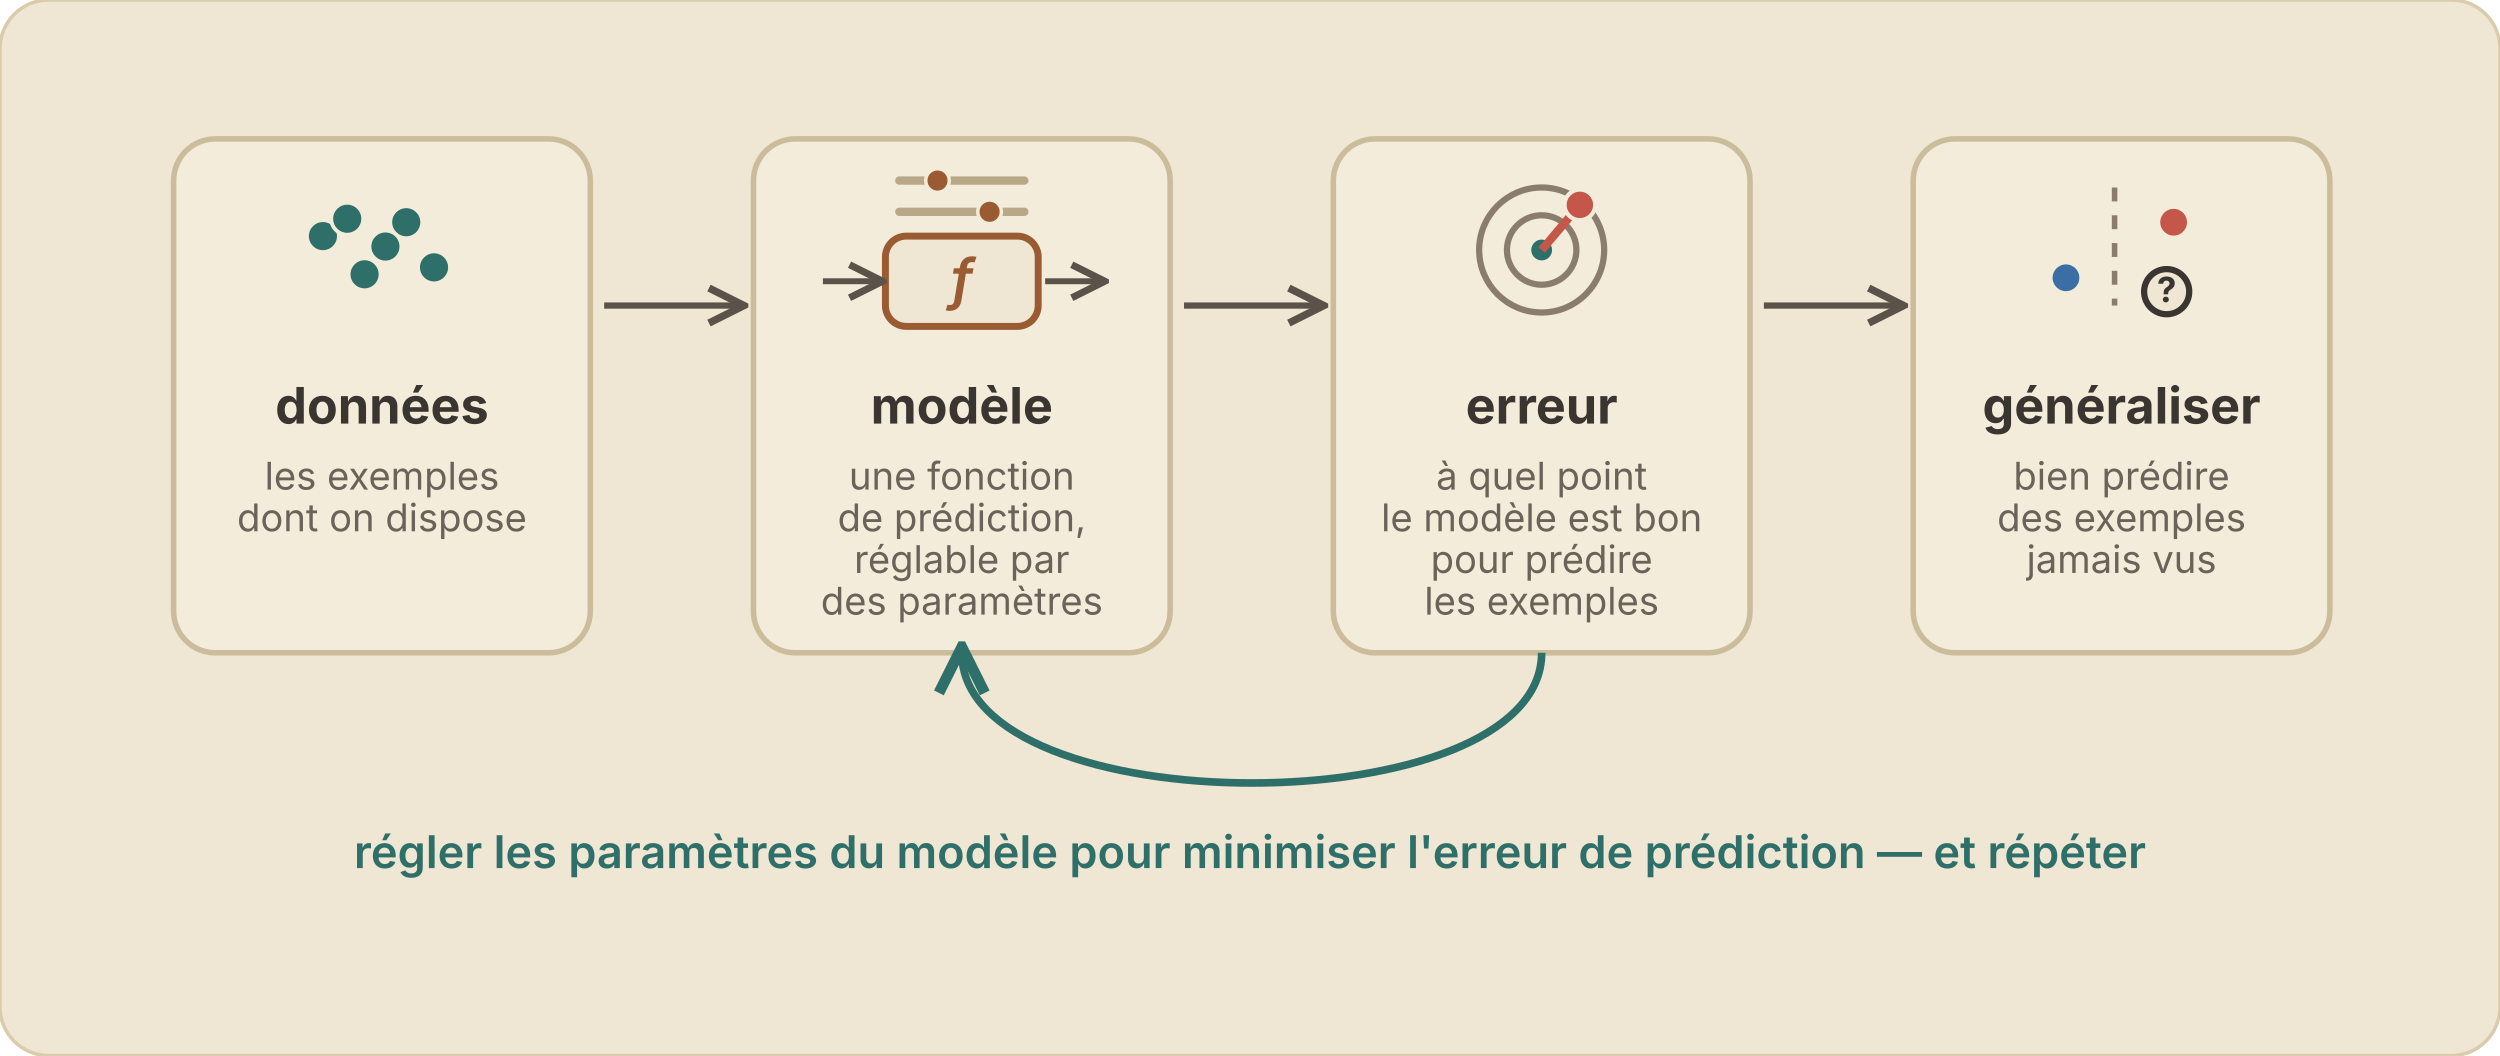
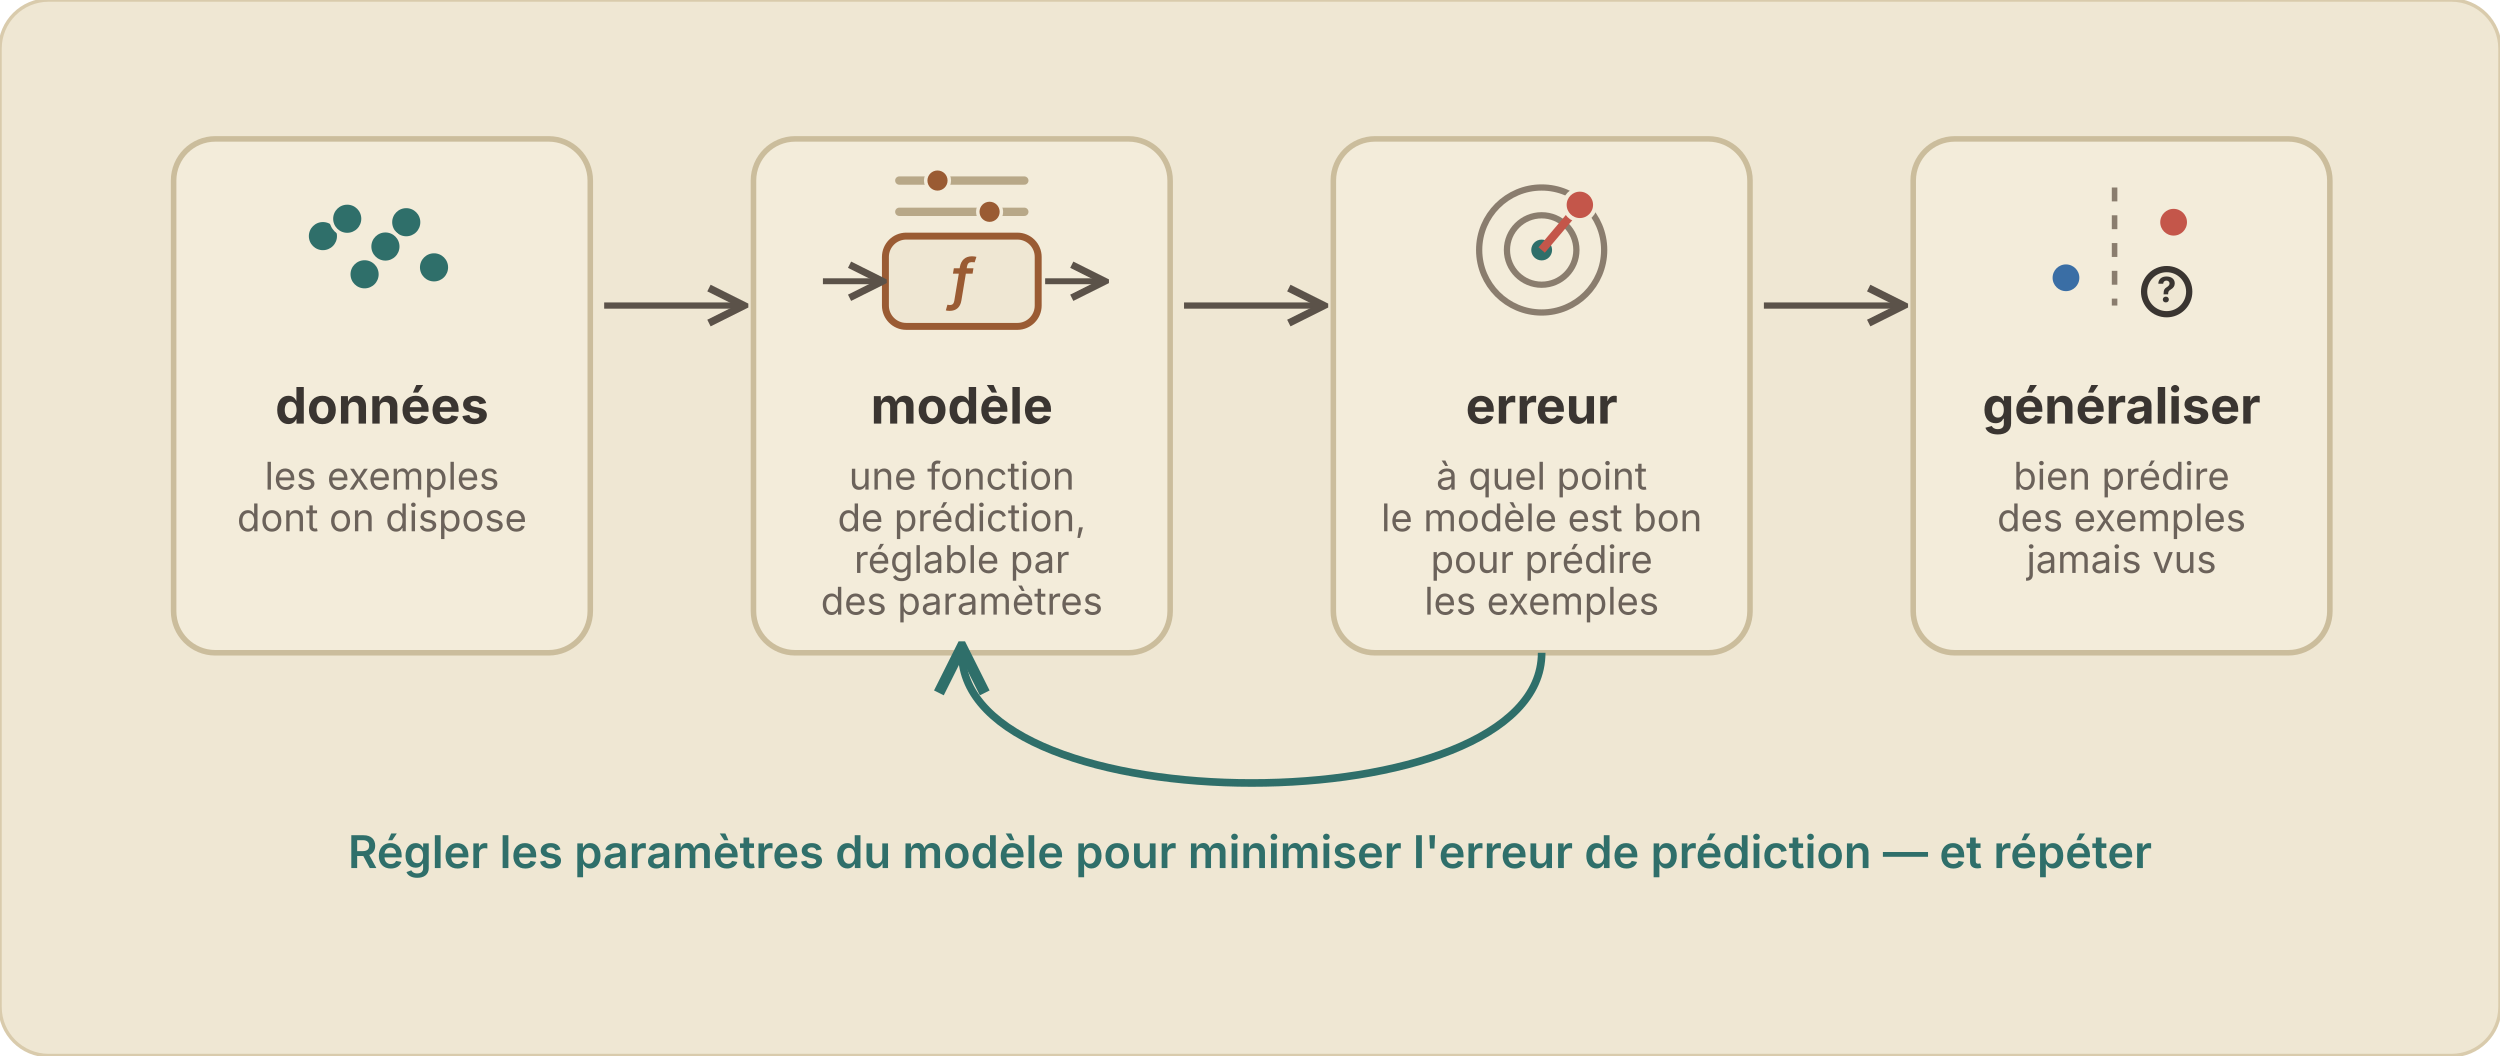
<svg xmlns="http://www.w3.org/2000/svg" viewBox="0 0 720 304" role="img" font-family="system-ui, -apple-system, sans-serif">
  <defs>
    <marker id="ar" viewBox="0 0 10 10" refX="8" refY="5" markerWidth="7" markerHeight="7" orient="auto">
      <path d="M1 1 L9 5 L1 9" fill="none" stroke="#5b5249" stroke-width="1.7" />
    </marker>
    <marker id="art" viewBox="0 0 10 10" refX="8" refY="5" markerWidth="7.5" markerHeight="7.5" orient="auto">
      <path d="M1 1 L9 5 L1 9" fill="none" stroke="#2f6f6a" stroke-width="1.9" />
    </marker>
  </defs>
  <rect x="0" y="0" width="720" height="304" rx="14" fill="#efe7d3" stroke="#d9cbac" />
  <rect x="50" y="40" width="120" height="148" rx="12" fill="#f3ecda" stroke="#cbbd9c" stroke-width="1.6" />
  <rect x="217" y="40" width="120" height="148" rx="12" fill="#f3ecda" stroke="#cbbd9c" stroke-width="1.6" />
  <rect x="384" y="40" width="120" height="148" rx="12" fill="#f3ecda" stroke="#cbbd9c" stroke-width="1.6" />
  <rect x="551" y="40" width="120" height="148" rx="12" fill="#f3ecda" stroke="#cbbd9c" stroke-width="1.6" />
  <g fill="#2f6f6a" stroke="#f3ecda" stroke-width="1.1">
    <circle cx="93" cy="68" r="4.6" />
    <circle cx="105" cy="79" r="4.6" />
    <circle cx="117" cy="64" r="4.6" />
    <circle cx="125" cy="77" r="4.6" />
    <circle cx="111" cy="71" r="4.6" />
    <circle cx="100" cy="63" r="4.6" />
  </g>
  <text x="110" y="122" font-size="14.5" fill="#3a3531" text-anchor="middle" font-weight="700">données</text>
  <text x="110" y="141" font-size="11" fill="#6b625a" text-anchor="middle">les exemples</text>
  <text x="110" y="153" font-size="11" fill="#6b625a" text-anchor="middle">dont on dispose</text>
  <line x1="259" y1="52" x2="295" y2="52" stroke="#b8a888" stroke-width="2.4" stroke-linecap="round" />
  <circle cx="270" cy="52" r="3.4" fill="#9a5b33" stroke="#f3ecda" stroke-width="1" />
  <line x1="259" y1="61" x2="295" y2="61" stroke="#b8a888" stroke-width="2.4" stroke-linecap="round" />
  <circle cx="285" cy="61" r="3.4" fill="#9a5b33" stroke="#f3ecda" stroke-width="1" />
  <rect x="255" y="68" width="44" height="26" rx="6" fill="#efe7d3" stroke="#9a5b33" stroke-width="2" />
  <text x="277" y="86" font-size="16" fill="#9a5b33" text-anchor="middle" font-style="italic" font-weight="600">f</text>
  <line x1="237" y1="81" x2="253" y2="81" stroke="#5b5249" stroke-width="1.7" marker-end="url(#ar)" />
  <line x1="301" y1="81" x2="317" y2="81" stroke="#5b5249" stroke-width="1.7" marker-end="url(#ar)" />
  <text x="277" y="122" font-size="14.5" fill="#3a3531" text-anchor="middle" font-weight="700">modèle</text>
  <text x="277" y="141" font-size="11" fill="#6b625a" text-anchor="middle">une fonction</text>
  <text x="277" y="153" font-size="11" fill="#6b625a" text-anchor="middle">de prédiction,</text>
  <text x="277" y="165" font-size="11" fill="#6b625a" text-anchor="middle">réglable par</text>
  <text x="277" y="177" font-size="11" fill="#6b625a" text-anchor="middle">des paramètres</text>
  <circle cx="444" cy="72" r="18" fill="none" stroke="#8a7d6e" stroke-width="1.8" />
  <circle cx="444" cy="72" r="10" fill="none" stroke="#8a7d6e" stroke-width="1.8" />
  <circle cx="444" cy="72" r="3" fill="#2f6f6a" />
  <line x1="444" y1="72" x2="455" y2="59" stroke="#c4564a" stroke-width="2.4" />
  <circle cx="455" cy="59" r="4.4" fill="#c4564a" stroke="#f3ecda" stroke-width="1.2" />
  <text x="444" y="122" font-size="14.5" fill="#3a3531" text-anchor="middle" font-weight="700">erreur</text>
  <text x="444" y="141" font-size="11" fill="#6b625a" text-anchor="middle">à quel point</text>
  <text x="444" y="153" font-size="11" fill="#6b625a" text-anchor="middle">le modèle est bon</text>
  <text x="444" y="165" font-size="11" fill="#6b625a" text-anchor="middle">pour prédire</text>
  <text x="444" y="177" font-size="11" fill="#6b625a" text-anchor="middle">les exemples</text>
  <line x1="609" y1="54" x2="609" y2="88" stroke="#8a7d6e" stroke-width="1.6" stroke-dasharray="4 4" />
  <circle cx="595" cy="80" r="4.4" fill="#3a6ea5" stroke="#f3ecda" stroke-width="1.1" />
  <circle cx="626" cy="64" r="4.4" fill="#c4564a" stroke="#f3ecda" stroke-width="1.1" />
  <circle cx="624" cy="84" r="6.5" fill="#efe7d3" stroke="#3a3531" stroke-width="1.8" />
  <text x="624" y="87" font-size="10" fill="#3a3531" text-anchor="middle" font-weight="700">?</text>
  <text x="611" y="122" font-size="14.5" fill="#3a3531" text-anchor="middle" font-weight="700">généraliser</text>
  <text x="611" y="141" font-size="11" fill="#6b625a" text-anchor="middle">bien prédire</text>
  <text x="611" y="153" font-size="11" fill="#6b625a" text-anchor="middle">des exemples</text>
  <text x="611" y="165" font-size="11" fill="#6b625a" text-anchor="middle">jamais vus</text>
  <line x1="174.0" y1="88.0" x2="213.0" y2="88.0" stroke="#5b5249" stroke-width="1.8" marker-end="url(#ar)" />
  <line x1="341.0" y1="88.0" x2="380.0" y2="88.0" stroke="#5b5249" stroke-width="1.8" marker-end="url(#ar)" />
  <line x1="508.0" y1="88.0" x2="547.0" y2="88.0" stroke="#5b5249" stroke-width="1.8" marker-end="url(#ar)" />
  <path d="M 444 188 C 444 238, 277 238, 277 188" fill="none" stroke="#2f6f6a" stroke-width="2.2" marker-end="url(#art)" />
-   <text x="360" y="250" font-size="13" fill="#2f6f6a" text-anchor="middle" font-weight="600">régler les paramètres du modèle pour minimiser l'erreur de prédiction — et répéter</text>
+   <text x="360" y="250" font-size="13" fill="#2f6f6a" text-anchor="middle" font-weight="600">Régler les paramètres du modèle pour minimiser l'erreur de prédiction — et répéter</text>
</svg>
